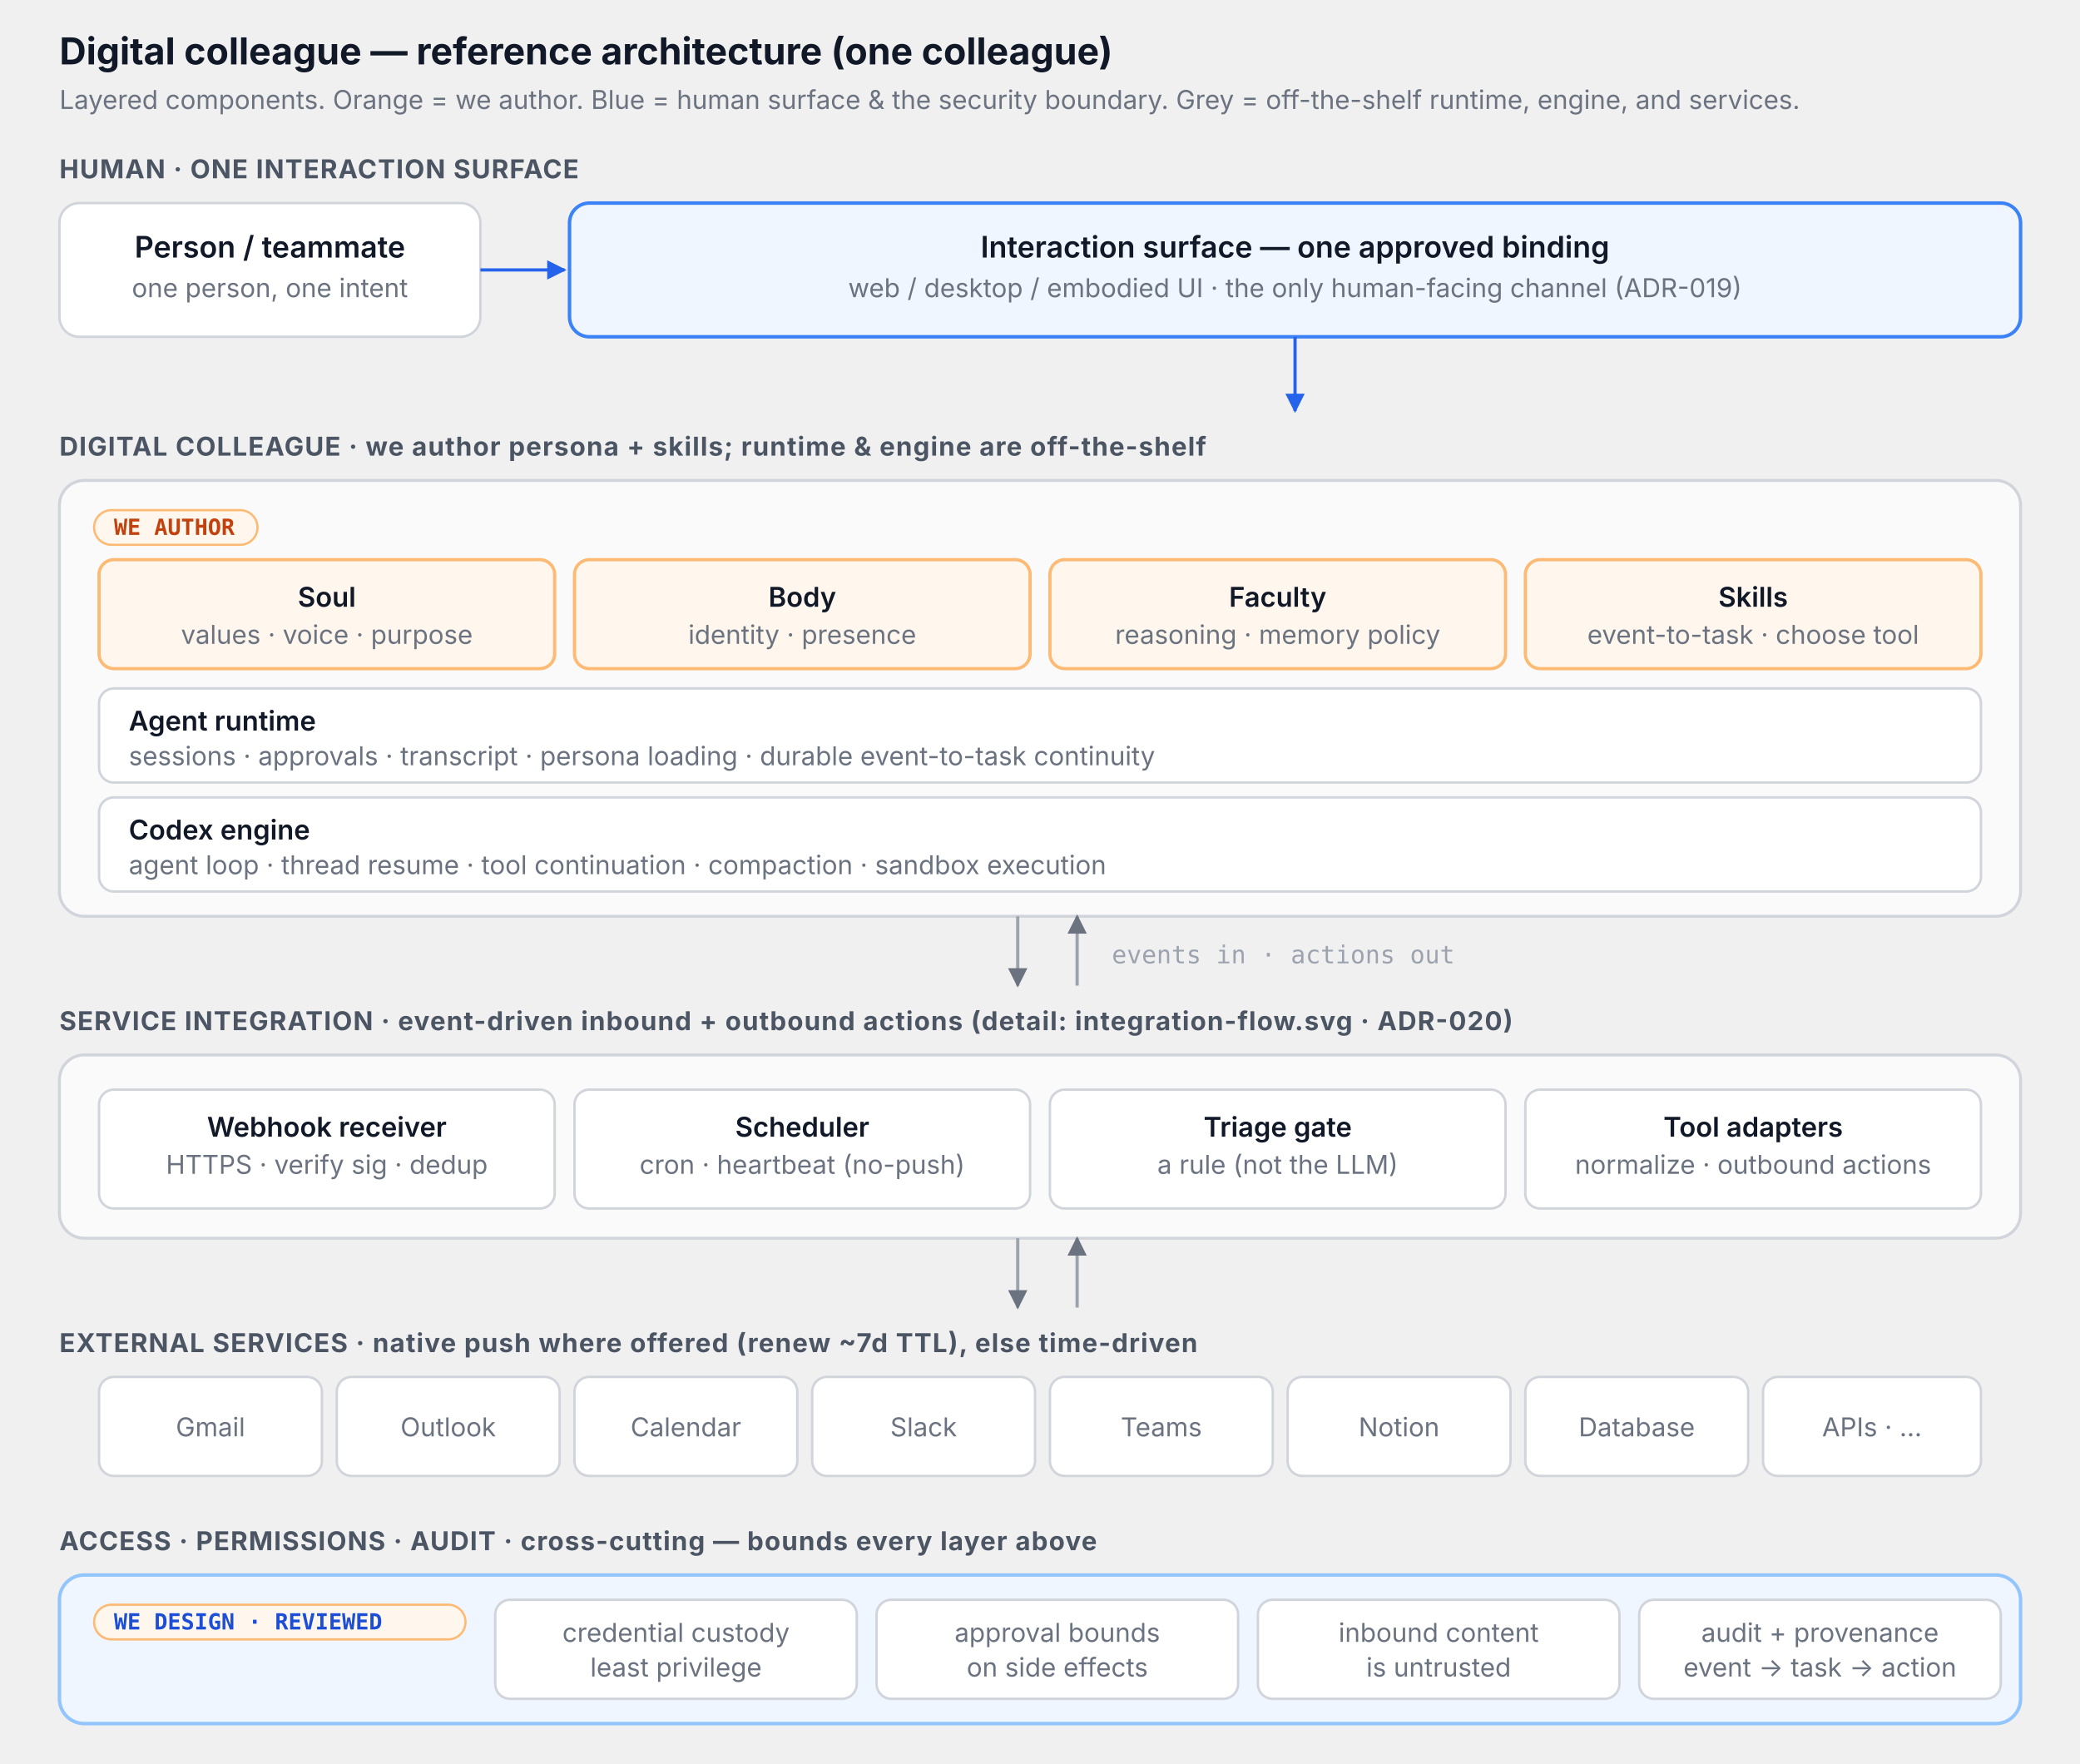
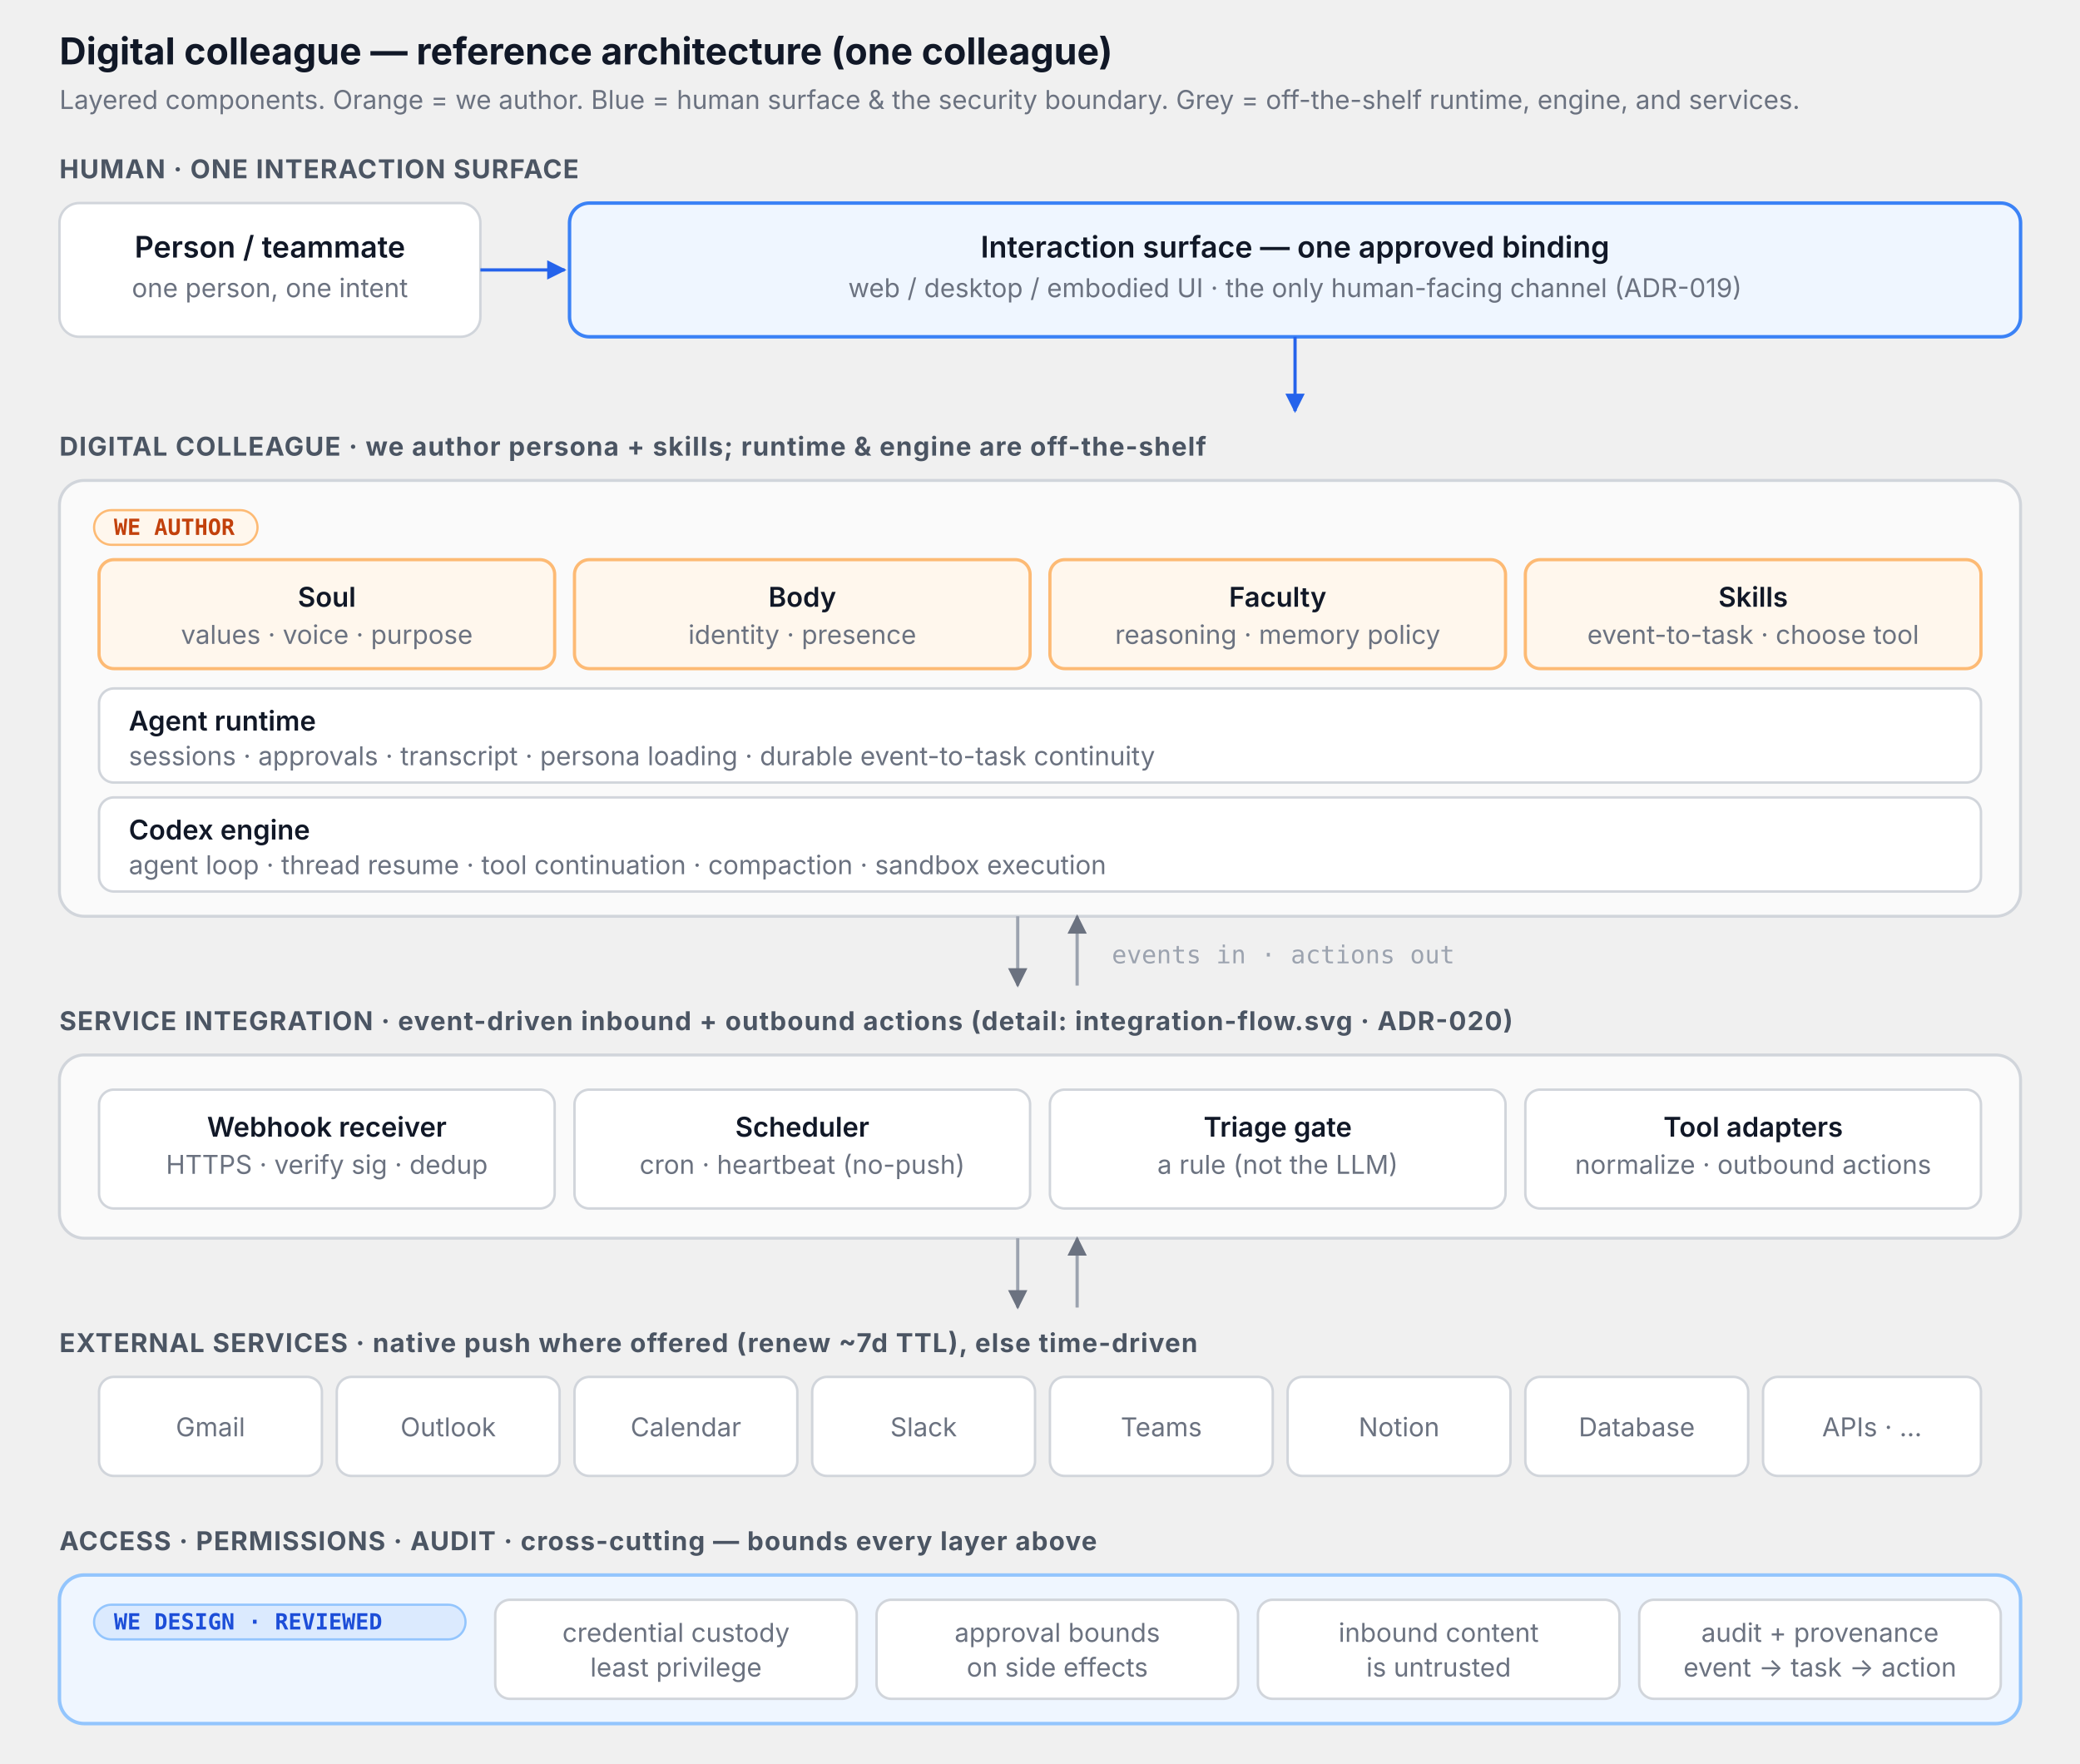
<svg xmlns="http://www.w3.org/2000/svg" viewBox="0 0 840 712" role="img" font-family="ui-sans-serif, system-ui, -apple-system, sans-serif">
  <defs>
    <marker id="arr" viewBox="0 0 10 10" refX="9" refY="5" markerWidth="6" markerHeight="6" orient="auto">
      <path d="M0,0 L10,5 L0,10 z" fill="#6b7280" />
    </marker>
    <marker id="arrB" viewBox="0 0 10 10" refX="9" refY="5" markerWidth="6" markerHeight="6" orient="auto">
      <path d="M0,0 L10,5 L0,10 z" fill="#2563eb" />
    </marker>
  </defs>
  <style>
    .h1 { font-size: 15px; font-weight: 700; fill: #111827; }
    .label { font-size: 12px; font-weight: 600; fill: #111827; }
    .labelS { font-size: 11px; font-weight: 600; fill: #111827; }
    .sub { font-size: 10.5px; fill: #6b7280; }
    .port { font-size: 10px; fill: #9ca3af; font-family: ui-monospace, monospace; }
    .tier { font-size: 10.5px; font-weight: 700; fill: #4b5563; letter-spacing: 0.4px; }
    .own { font-size: 9px; font-weight: 700; fill: #c2410c; font-family: ui-monospace, monospace; }
    .sec { font-size: 9px; font-weight: 700; fill: #1d4ed8; font-family: ui-monospace, monospace; }
    .edge { stroke: #9ca3af; stroke-width: 1.3; fill: none; }
    .edgeB { stroke: #2563eb; stroke-width: 1.3; fill: none; }
    .box { fill: #ffffff; stroke: #d1d5db; stroke-width: 1; }
    .container { fill: #fafafa; stroke: #d1d5db; stroke-width: 1.2; }
    .own1 { fill: #fff7ed; stroke: #fdba74; stroke-width: 1.3; }
    .human { fill: #eff6ff; stroke: #3b82f6; stroke-width: 1.4; }
    .secband { fill: #eff6ff; stroke: #93c5fd; stroke-width: 1.4; }
    .chip { fill: #fff7ed; stroke: #fdba74; stroke-width: 0.9; }
+     .chipB { fill: #dbeafe; stroke: #93c5fd; stroke-width: 0.9; }
  </style>
  <text x="24" y="26" class="h1">Digital colleague — reference architecture (one colleague)</text>
  <text x="24" y="44" class="sub">Layered components. Orange = we author. Blue = human surface &amp; the security boundary. Grey = off-the-shelf runtime, engine, and services.</text>
  <text x="24" y="72" class="tier">HUMAN · ONE INTERACTION SURFACE</text>
  <rect x="24" y="82" width="170" height="54" rx="8" class="box" />
  <text x="109" y="104" text-anchor="middle" class="label">Person / teammate</text>
  <text x="109" y="120" text-anchor="middle" class="sub">one person, one intent</text>
  <line x1="194" y1="109" x2="228" y2="109" class="edgeB" marker-end="url(#arrB)" />
  <rect x="230" y="82" width="586" height="54" rx="8" class="human" />
  <text x="523" y="104" text-anchor="middle" class="label">Interaction surface — one approved binding</text>
  <text x="523" y="120" text-anchor="middle" class="sub">web / desktop / embodied UI · the only human-facing channel (ADR-019)</text>
  <line x1="523" y1="136" x2="523" y2="166" class="edgeB" marker-end="url(#arrB)" />
  <text x="24" y="184" class="tier">DIGITAL COLLEAGUE · we author persona + skills; runtime &amp; engine are off-the-shelf</text>
  <rect x="24" y="194" width="792" height="176" rx="10" class="container" />
  <rect x="38" y="206" width="66" height="14" rx="7" class="chip" />
  <text x="46" y="216" class="own">WE AUTHOR</text>
  <rect x="40" y="226" width="184" height="44" rx="6" class="own1" />
  <text x="132" y="245" text-anchor="middle" class="labelS">Soul</text>
  <text x="132" y="260" text-anchor="middle" class="sub">values · voice · purpose</text>
  <rect x="232" y="226" width="184" height="44" rx="6" class="own1" />
  <text x="324" y="245" text-anchor="middle" class="labelS">Body</text>
  <text x="324" y="260" text-anchor="middle" class="sub">identity · presence</text>
  <rect x="424" y="226" width="184" height="44" rx="6" class="own1" />
  <text x="516" y="245" text-anchor="middle" class="labelS">Faculty</text>
  <text x="516" y="260" text-anchor="middle" class="sub">reasoning · memory policy</text>
  <rect x="616" y="226" width="184" height="44" rx="6" class="own1" />
  <text x="708" y="245" text-anchor="middle" class="labelS">Skills</text>
  <text x="708" y="260" text-anchor="middle" class="sub">event-to-task · choose tool</text>
  <rect x="40" y="278" width="760" height="38" rx="6" class="box" />
  <text x="52" y="295" class="labelS">Agent runtime</text>
  <text x="52" y="309" class="sub">sessions · approvals · transcript · persona loading · durable event-to-task continuity</text>
  <rect x="40" y="322" width="760" height="38" rx="6" class="box" />
  <text x="52" y="339" class="labelS">Codex engine</text>
  <text x="52" y="353" class="sub">agent loop · thread resume · tool continuation · compaction · sandbox execution</text>
  <line x1="411" y1="370" x2="411" y2="398" class="edge" marker-end="url(#arr)" />
  <line x1="435" y1="398" x2="435" y2="370" class="edge" marker-end="url(#arr)" />
  <text x="449" y="389" class="port">events in · actions out</text>
  <text x="24" y="416" class="tier">SERVICE INTEGRATION · event-driven inbound + outbound actions (detail: integration-flow.svg · ADR-020)</text>
  <rect x="24" y="426" width="792" height="74" rx="10" class="container" />
  <rect x="40" y="440" width="184" height="48" rx="6" class="box" />
  <text x="132" y="459" text-anchor="middle" class="labelS">Webhook receiver</text>
  <text x="132" y="474" text-anchor="middle" class="sub">HTTPS · verify sig · dedup</text>
  <rect x="232" y="440" width="184" height="48" rx="6" class="box" />
  <text x="324" y="459" text-anchor="middle" class="labelS">Scheduler</text>
  <text x="324" y="474" text-anchor="middle" class="sub">cron · heartbeat (no-push)</text>
  <rect x="424" y="440" width="184" height="48" rx="6" class="box" />
  <text x="516" y="459" text-anchor="middle" class="labelS">Triage gate</text>
  <text x="516" y="474" text-anchor="middle" class="sub">a rule (not the LLM)</text>
  <rect x="616" y="440" width="184" height="48" rx="6" class="box" />
  <text x="708" y="459" text-anchor="middle" class="labelS">Tool adapters</text>
  <text x="708" y="474" text-anchor="middle" class="sub">normalize · outbound actions</text>
  <line x1="411" y1="500" x2="411" y2="528" class="edge" marker-end="url(#arr)" />
  <line x1="435" y1="528" x2="435" y2="500" class="edge" marker-end="url(#arr)" />
  <text x="24" y="546" class="tier">EXTERNAL SERVICES · native push where offered (renew ~7d TTL), else time-driven</text>
  <rect x="40" y="556" width="90" height="40" rx="6" class="box" />
  <text x="85" y="580" text-anchor="middle" class="sub">Gmail</text>
  <rect x="136" y="556" width="90" height="40" rx="6" class="box" />
  <text x="181" y="580" text-anchor="middle" class="sub">Outlook</text>
  <rect x="232" y="556" width="90" height="40" rx="6" class="box" />
  <text x="277" y="580" text-anchor="middle" class="sub">Calendar</text>
  <rect x="328" y="556" width="90" height="40" rx="6" class="box" />
  <text x="373" y="580" text-anchor="middle" class="sub">Slack</text>
  <rect x="424" y="556" width="90" height="40" rx="6" class="box" />
  <text x="469" y="580" text-anchor="middle" class="sub">Teams</text>
  <rect x="520" y="556" width="90" height="40" rx="6" class="box" />
  <text x="565" y="580" text-anchor="middle" class="sub">Notion</text>
  <rect x="616" y="556" width="90" height="40" rx="6" class="box" />
  <text x="661" y="580" text-anchor="middle" class="sub">Database</text>
  <rect x="712" y="556" width="88" height="40" rx="6" class="box" />
  <text x="756" y="580" text-anchor="middle" class="sub">APIs · …</text>
  <text x="24" y="626" class="tier">ACCESS · PERMISSIONS · AUDIT · cross-cutting — bounds every layer above</text>
  <rect x="24" y="636" width="792" height="60" rx="10" class="secband" />
-   <rect x="38" y="648" width="150" height="14" rx="7" class="chip" fill="#eff6ff" stroke="#93c5fd" />
+   <rect x="38" y="648" width="150" height="14" rx="7" class="chipB" />
  <text x="46" y="658" class="sec">WE DESIGN · REVIEWED</text>
  <rect x="200" y="646" width="146" height="40" rx="6" class="box" />
  <text x="273" y="663" text-anchor="middle" class="sub">credential custody</text>
  <text x="273" y="677" text-anchor="middle" class="sub">least privilege</text>
  <rect x="354" y="646" width="146" height="40" rx="6" class="box" />
  <text x="427" y="663" text-anchor="middle" class="sub">approval bounds</text>
  <text x="427" y="677" text-anchor="middle" class="sub">on side effects</text>
  <rect x="508" y="646" width="146" height="40" rx="6" class="box" />
  <text x="581" y="663" text-anchor="middle" class="sub">inbound content</text>
  <text x="581" y="677" text-anchor="middle" class="sub">is untrusted</text>
  <rect x="662" y="646" width="146" height="40" rx="6" class="box" />
  <text x="735" y="663" text-anchor="middle" class="sub">audit + provenance</text>
  <text x="735" y="677" text-anchor="middle" class="sub">event → task → action</text>
</svg>
